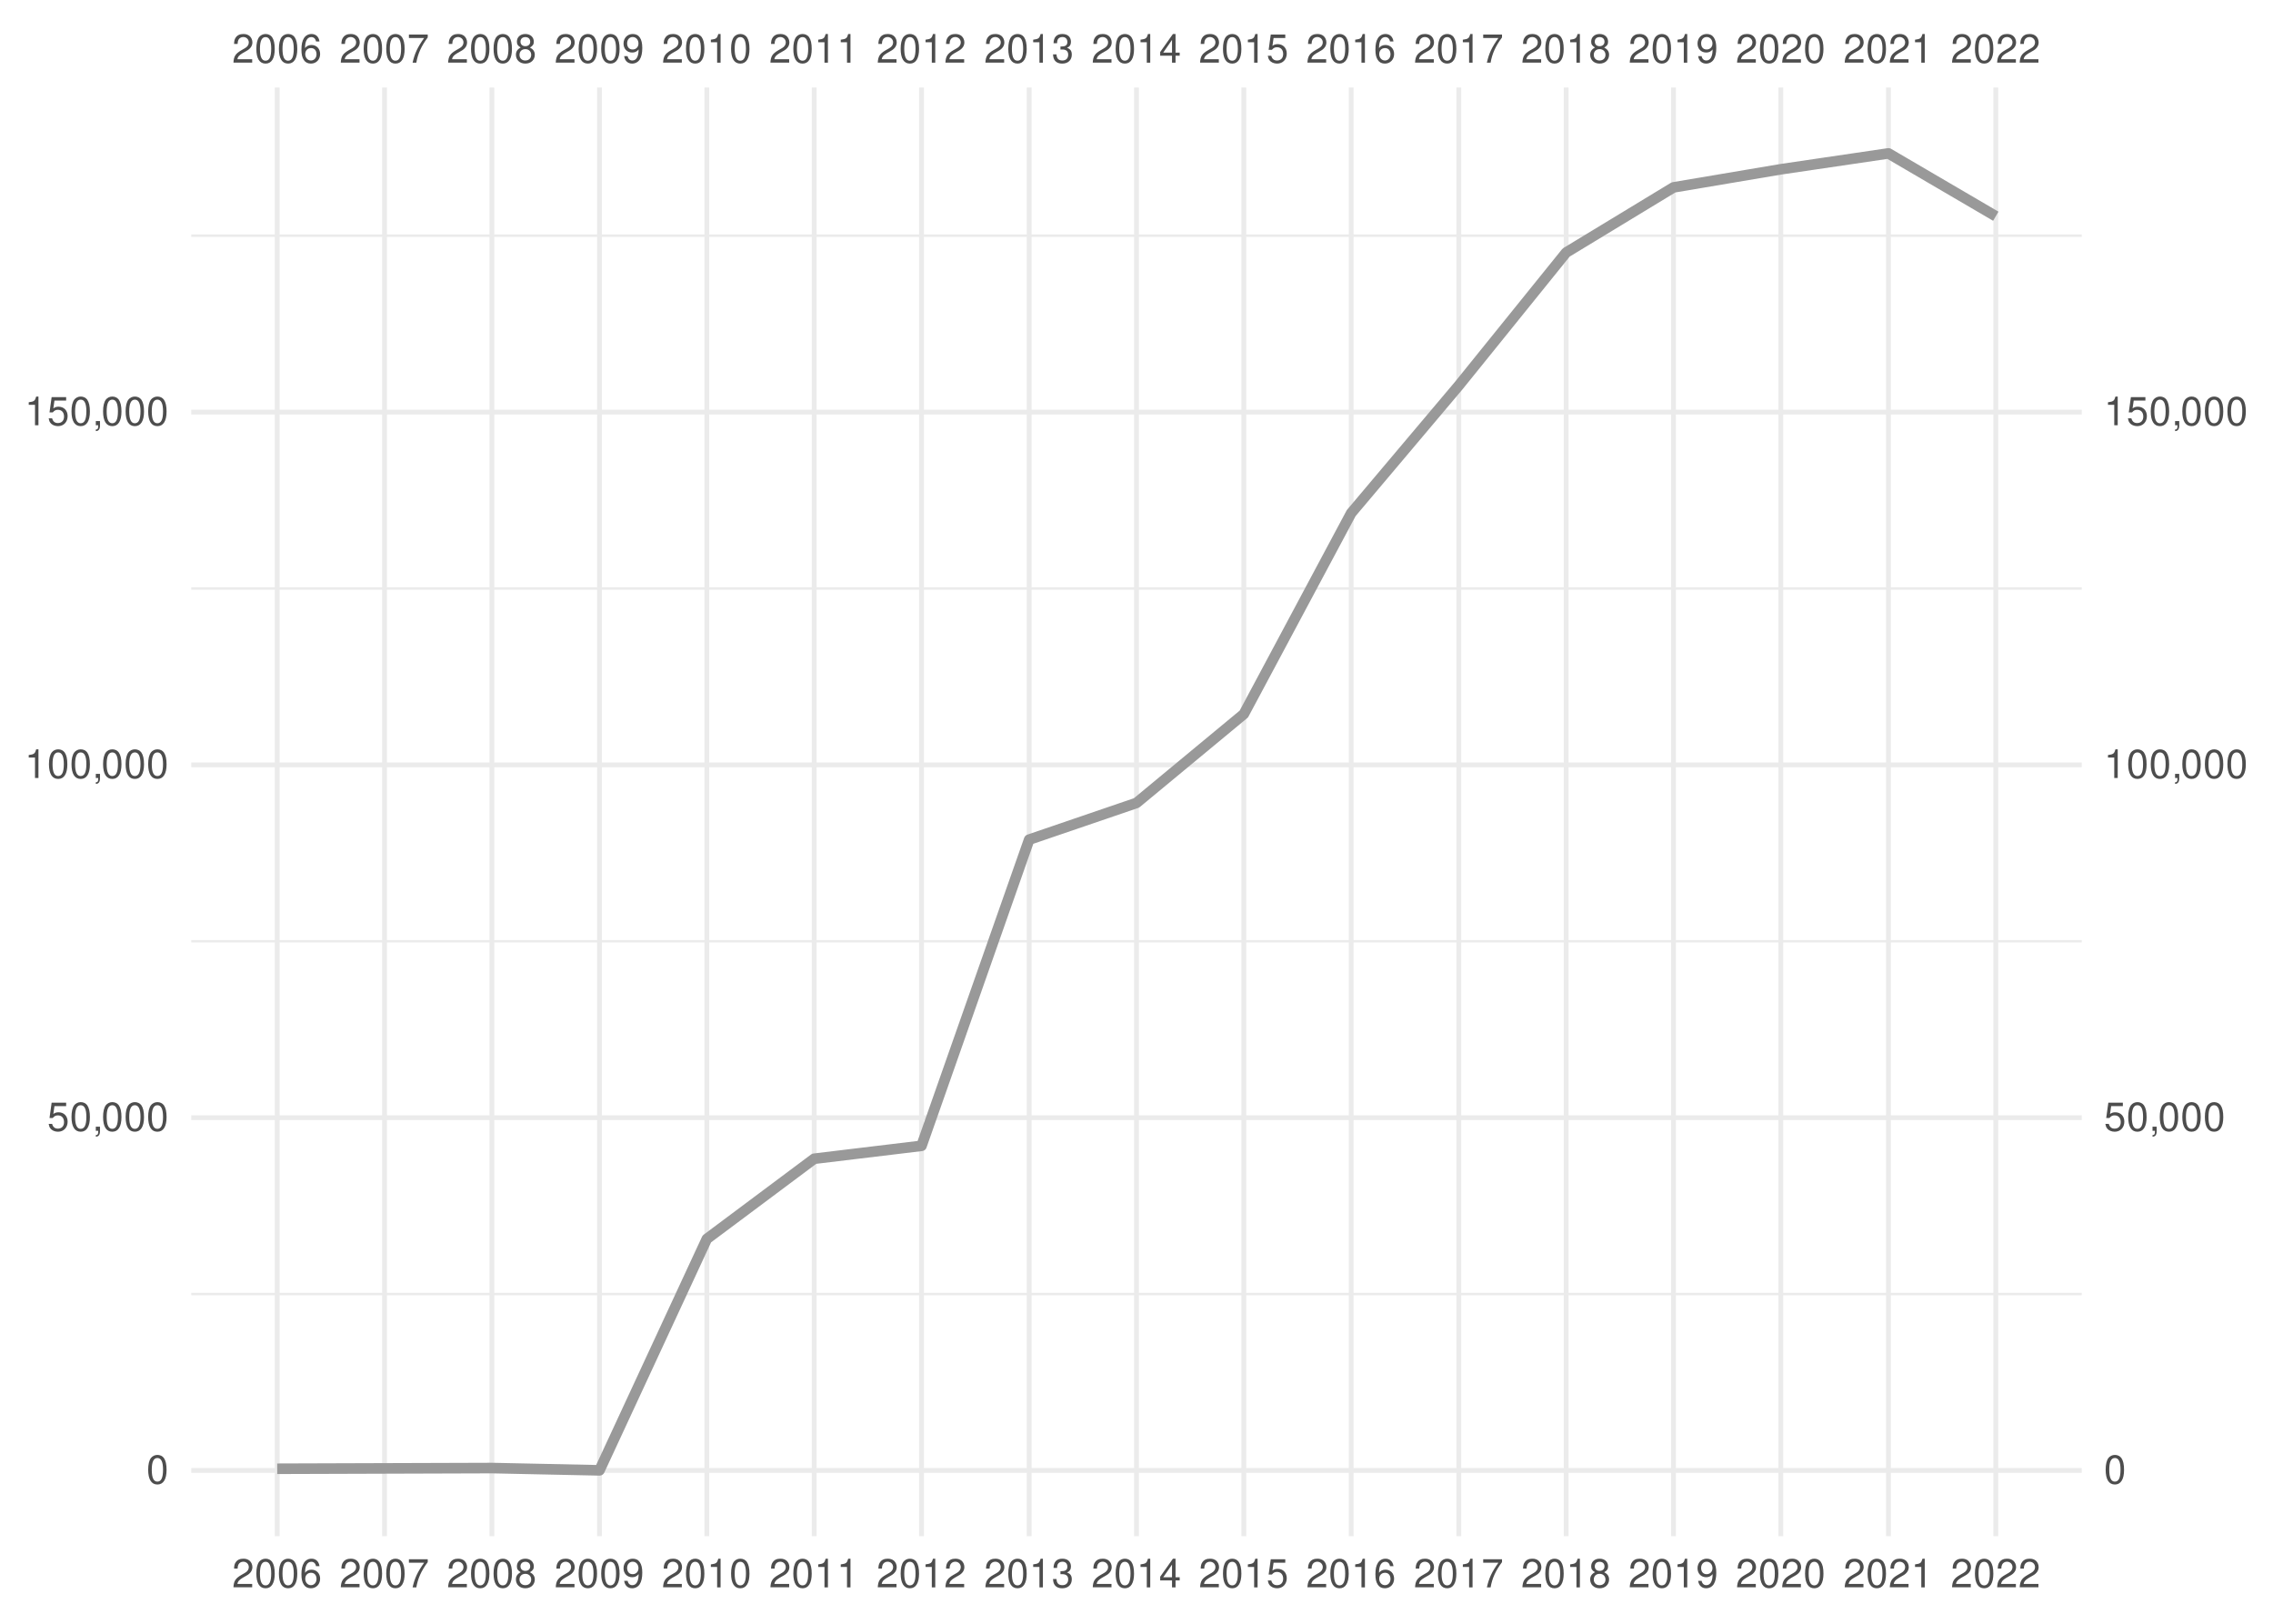
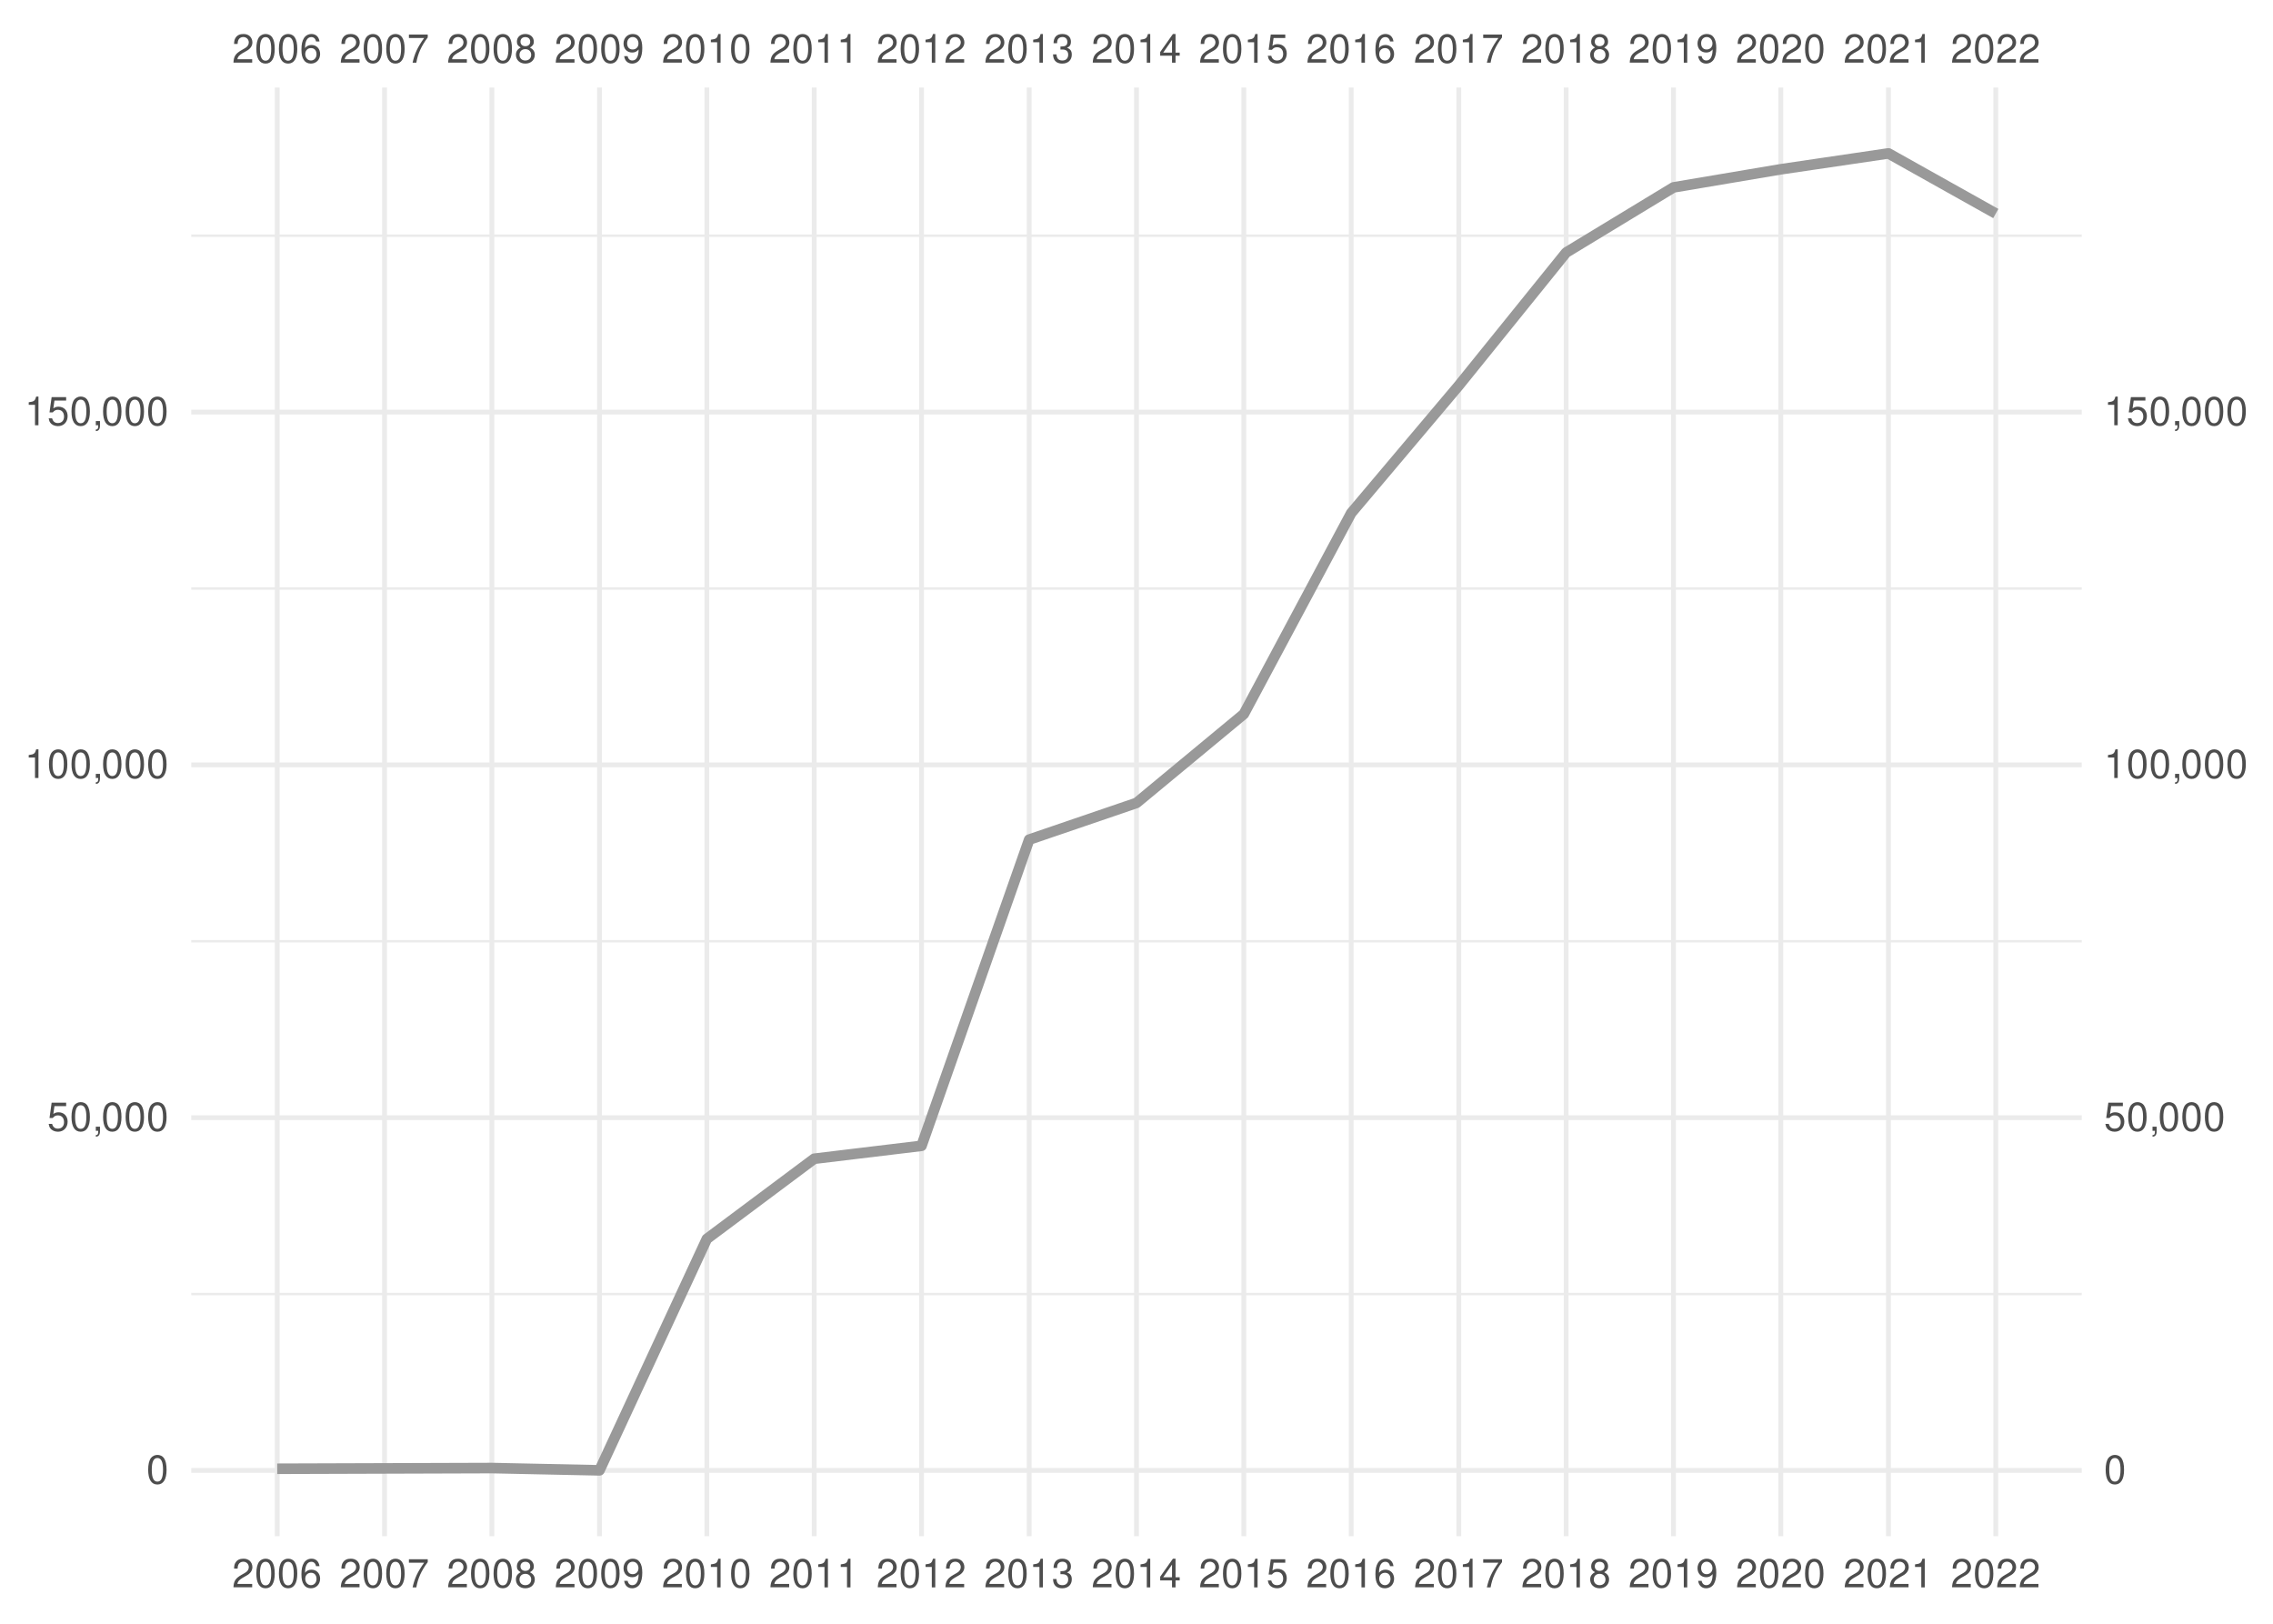
<svg xmlns="http://www.w3.org/2000/svg" xmlns:xlink="http://www.w3.org/1999/xlink" width="504pt" height="360pt" viewBox="0 0 504 360" version="1.1">
  <defs>
    <g>
      <symbol overflow="visible" id="glyph0-0">
        <path style="stroke:none;" d="" />
      </symbol>
      <symbol overflow="visible" id="glyph0-1">
        <path style="stroke:none;" d="M 4.453 -0.766 L 1.172 -0.766 C 1.25 -1.297 1.531 -1.625 2.297 -2.094 L 3.172 -2.594 C 4.047 -3.062 4.5 -3.719 4.5 -4.5 C 4.5 -5.031 4.281 -5.531 3.922 -5.875 C 3.547 -6.203 3.094 -6.359 2.5 -6.359 C 1.703 -6.359 1.125 -6.078 0.781 -5.531 C 0.547 -5.203 0.453 -4.797 0.438 -4.156 L 1.219 -4.156 C 1.234 -4.594 1.297 -4.844 1.406 -5.062 C 1.594 -5.438 2 -5.688 2.469 -5.688 C 3.172 -5.688 3.703 -5.172 3.703 -4.484 C 3.703 -3.969 3.406 -3.531 2.859 -3.219 L 2.047 -2.75 C 0.75 -2 0.375 -1.406 0.297 -0.016 L 4.453 -0.016 Z M 4.453 -0.766 " />
      </symbol>
      <symbol overflow="visible" id="glyph0-2">
        <path style="stroke:none;" d="M 2.422 -6.359 C 1.844 -6.359 1.312 -6.094 0.984 -5.672 C 0.578 -5.109 0.375 -4.25 0.375 -3.078 C 0.375 -0.938 1.078 0.203 2.422 0.203 C 3.734 0.203 4.453 -0.938 4.453 -3.031 C 4.453 -4.25 4.266 -5.078 3.859 -5.672 C 3.531 -6.109 3.016 -6.359 2.422 -6.359 Z M 2.422 -5.672 C 3.25 -5.672 3.672 -4.828 3.672 -3.094 C 3.672 -1.281 3.266 -0.438 2.406 -0.438 C 1.578 -0.438 1.172 -1.312 1.172 -3.062 C 1.172 -4.828 1.578 -5.672 2.422 -5.672 Z M 2.422 -5.672 " />
      </symbol>
      <symbol overflow="visible" id="glyph0-3">
        <path style="stroke:none;" d="M 4.375 -4.703 C 4.234 -5.75 3.562 -6.359 2.609 -6.359 C 1.922 -6.359 1.312 -6.031 0.938 -5.453 C 0.547 -4.828 0.375 -4.062 0.375 -2.906 C 0.375 -1.828 0.531 -1.156 0.906 -0.594 C 1.234 -0.078 1.781 0.203 2.469 0.203 C 3.656 0.203 4.516 -0.688 4.516 -1.922 C 4.516 -3.094 3.719 -3.922 2.609 -3.922 C 1.984 -3.922 1.5 -3.688 1.172 -3.234 C 1.172 -4.797 1.672 -5.672 2.562 -5.672 C 3.109 -5.672 3.484 -5.328 3.609 -4.703 Z M 2.5 -3.234 C 3.25 -3.234 3.719 -2.703 3.719 -1.859 C 3.719 -1.062 3.188 -0.484 2.484 -0.484 C 1.766 -0.484 1.219 -1.094 1.219 -1.906 C 1.219 -2.688 1.734 -3.234 2.5 -3.234 Z M 2.5 -3.234 " />
      </symbol>
      <symbol overflow="visible" id="glyph0-4">
        <path style="stroke:none;" d="M 4.578 -6.234 L 0.406 -6.234 L 0.406 -5.469 L 3.781 -5.469 C 2.281 -3.359 1.688 -2.047 1.219 0 L 2.047 0 C 2.391 -2 3.172 -3.719 4.578 -5.594 Z M 4.578 -6.234 " />
      </symbol>
      <symbol overflow="visible" id="glyph0-5">
        <path style="stroke:none;" d="M 3.438 -3.359 C 4.094 -3.75 4.297 -4.062 4.297 -4.656 C 4.297 -5.672 3.531 -6.359 2.422 -6.359 C 1.312 -6.359 0.547 -5.672 0.547 -4.672 C 0.547 -4.062 0.75 -3.75 1.391 -3.359 C 0.672 -2.984 0.328 -2.469 0.328 -1.766 C 0.328 -0.609 1.172 0.203 2.422 0.203 C 3.656 0.203 4.516 -0.609 4.516 -1.766 C 4.516 -2.469 4.156 -2.984 3.438 -3.359 Z M 2.422 -5.672 C 3.078 -5.672 3.5 -5.281 3.5 -4.641 C 3.5 -4.047 3.062 -3.656 2.422 -3.656 C 1.766 -3.656 1.344 -4.047 1.344 -4.656 C 1.344 -5.281 1.766 -5.672 2.422 -5.672 Z M 2.422 -3 C 3.188 -3 3.719 -2.484 3.719 -1.75 C 3.719 -0.984 3.203 -0.484 2.406 -0.484 C 1.641 -0.484 1.125 -1 1.125 -1.734 C 1.125 -2.5 1.641 -3 2.422 -3 Z M 2.422 -3 " />
      </symbol>
      <symbol overflow="visible" id="glyph0-6">
        <path style="stroke:none;" d="M 0.469 -1.453 C 0.609 -0.406 1.281 0.203 2.234 0.203 C 2.922 0.203 3.547 -0.125 3.922 -0.703 C 4.297 -1.328 4.484 -2.109 4.484 -3.25 C 4.484 -4.328 4.312 -5 3.953 -5.562 C 3.609 -6.094 3.062 -6.359 2.375 -6.359 C 1.188 -6.359 0.328 -5.469 0.328 -4.234 C 0.328 -3.062 1.125 -2.25 2.25 -2.25 C 2.844 -2.25 3.281 -2.453 3.672 -2.938 C 3.672 -1.359 3.172 -0.484 2.281 -0.484 C 1.734 -0.484 1.359 -0.828 1.234 -1.453 Z M 2.359 -5.688 C 3.094 -5.688 3.641 -5.078 3.641 -4.25 C 3.641 -3.469 3.109 -2.922 2.344 -2.922 C 1.594 -2.922 1.125 -3.453 1.125 -4.297 C 1.125 -5.109 1.641 -5.688 2.359 -5.688 Z M 2.359 -5.688 " />
      </symbol>
      <symbol overflow="visible" id="glyph0-7">
        <path style="stroke:none;" d="M 2.281 -4.531 L 2.281 0 L 3.047 0 L 3.047 -6.359 L 2.547 -6.359 C 2.266 -5.391 2.094 -5.25 0.891 -5.094 L 0.891 -4.531 Z M 2.281 -4.531 " />
      </symbol>
      <symbol overflow="visible" id="glyph0-8">
        <path style="stroke:none;" d="M 1.938 -2.922 L 2.359 -2.922 C 3.203 -2.922 3.656 -2.531 3.656 -1.766 C 3.656 -0.969 3.172 -0.484 2.375 -0.484 C 1.516 -0.484 1.109 -0.922 1.062 -1.844 L 0.281 -1.844 C 0.312 -1.344 0.406 -1 0.547 -0.719 C 0.875 -0.109 1.484 0.203 2.344 0.203 C 3.625 0.203 4.453 -0.578 4.453 -1.781 C 4.453 -2.594 4.141 -3.031 3.391 -3.297 C 3.969 -3.531 4.266 -3.969 4.266 -4.609 C 4.266 -5.703 3.547 -6.359 2.359 -6.359 C 1.109 -6.359 0.438 -5.656 0.406 -4.312 L 1.188 -4.312 C 1.203 -4.703 1.234 -4.922 1.328 -5.109 C 1.5 -5.469 1.891 -5.688 2.375 -5.688 C 3.062 -5.688 3.469 -5.266 3.469 -4.578 C 3.469 -4.141 3.312 -3.859 2.969 -3.719 C 2.766 -3.625 2.484 -3.594 1.938 -3.578 Z M 1.938 -2.922 " />
      </symbol>
      <symbol overflow="visible" id="glyph0-9">
        <path style="stroke:none;" d="M 2.875 -1.547 L 2.875 0 L 3.656 0 L 3.656 -1.547 L 4.578 -1.547 L 4.578 -2.234 L 3.656 -2.234 L 3.656 -6.359 L 3.078 -6.359 L 0.25 -2.359 L 0.25 -1.547 Z M 2.875 -2.234 L 0.922 -2.234 L 2.875 -5.047 Z M 2.875 -2.234 " />
      </symbol>
      <symbol overflow="visible" id="glyph0-10">
        <path style="stroke:none;" d="M 4.188 -6.234 L 0.969 -6.234 L 0.5 -2.844 L 1.219 -2.844 C 1.578 -3.266 1.875 -3.422 2.359 -3.422 C 3.203 -3.422 3.719 -2.844 3.719 -1.922 C 3.719 -1.031 3.203 -0.484 2.359 -0.484 C 1.688 -0.484 1.266 -0.828 1.078 -1.531 L 0.312 -1.531 C 0.406 -1.016 0.5 -0.781 0.688 -0.547 C 1.031 -0.078 1.672 0.203 2.375 0.203 C 3.641 0.203 4.516 -0.719 4.516 -2.031 C 4.516 -3.266 3.688 -4.109 2.5 -4.109 C 2.062 -4.109 1.703 -4 1.344 -3.734 L 1.594 -5.469 L 4.188 -5.469 Z M 4.188 -6.234 " />
      </symbol>
      <symbol overflow="visible" id="glyph0-11">
        <path style="stroke:none;" d="M 0.766 -0.922 L 0.766 0 L 1.297 0 L 1.297 0.156 C 1.297 0.766 1.172 0.938 0.766 0.953 L 0.766 1.297 C 1.344 1.312 1.688 0.891 1.688 0.141 L 1.688 -0.922 Z M 0.766 -0.922 " />
      </symbol>
    </g>
    <clipPath id="clip1">
      <path d="M 42.41 286 L 461.59 286 L 461.59 288 L 42.41 288 Z M 42.41 286 " />
    </clipPath>
    <clipPath id="clip2">
      <path d="M 42.41 208 L 461.59 208 L 461.59 209 L 42.41 209 Z M 42.41 208 " />
    </clipPath>
    <clipPath id="clip3">
      <path d="M 42.41 130 L 461.59 130 L 461.59 131 L 42.41 131 Z M 42.41 130 " />
    </clipPath>
    <clipPath id="clip4">
      <path d="M 42.41 51 L 461.59 51 L 461.59 53 L 42.41 53 Z M 42.41 51 " />
    </clipPath>
    <clipPath id="clip5">
      <path d="M 42.41 325 L 461.59 325 L 461.59 327 L 42.41 327 Z M 42.41 325 " />
    </clipPath>
    <clipPath id="clip6">
      <path d="M 42.41 247 L 461.59 247 L 461.59 249 L 42.41 249 Z M 42.41 247 " />
    </clipPath>
    <clipPath id="clip7">
      <path d="M 42.41 169 L 461.59 169 L 461.59 171 L 42.41 171 Z M 42.41 169 " />
    </clipPath>
    <clipPath id="clip8">
      <path d="M 42.41 90 L 461.59 90 L 461.59 92 L 42.41 92 Z M 42.41 90 " />
    </clipPath>
    <clipPath id="clip9">
      <path d="M 60 19.41 L 62 19.41 L 62 340.59 L 60 340.59 Z M 60 19.41 " />
    </clipPath>
    <clipPath id="clip10">
      <path d="M 84 19.41 L 86 19.41 L 86 340.59 L 84 340.59 Z M 84 19.41 " />
    </clipPath>
    <clipPath id="clip11">
      <path d="M 108 19.41 L 110 19.41 L 110 340.59 L 108 340.59 Z M 108 19.41 " />
    </clipPath>
    <clipPath id="clip12">
      <path d="M 132 19.41 L 134 19.41 L 134 340.59 L 132 340.59 Z M 132 19.41 " />
    </clipPath>
    <clipPath id="clip13">
      <path d="M 156 19.41 L 158 19.41 L 158 340.59 L 156 340.59 Z M 156 19.41 " />
    </clipPath>
    <clipPath id="clip14">
      <path d="M 179 19.41 L 182 19.41 L 182 340.59 L 179 340.59 Z M 179 19.41 " />
    </clipPath>
    <clipPath id="clip15">
      <path d="M 203 19.41 L 205 19.41 L 205 340.59 L 203 340.59 Z M 203 19.41 " />
    </clipPath>
    <clipPath id="clip16">
      <path d="M 227 19.41 L 229 19.41 L 229 340.59 L 227 340.59 Z M 227 19.41 " />
    </clipPath>
    <clipPath id="clip17">
      <path d="M 251 19.41 L 253 19.41 L 253 340.59 L 251 340.59 Z M 251 19.41 " />
    </clipPath>
    <clipPath id="clip18">
      <path d="M 275 19.41 L 277 19.41 L 277 340.59 L 275 340.59 Z M 275 19.41 " />
    </clipPath>
    <clipPath id="clip19">
      <path d="M 299 19.41 L 301 19.41 L 301 340.59 L 299 340.59 Z M 299 19.41 " />
    </clipPath>
    <clipPath id="clip20">
      <path d="M 322 19.41 L 325 19.41 L 325 340.59 L 322 340.59 Z M 322 19.41 " />
    </clipPath>
    <clipPath id="clip21">
      <path d="M 346 19.41 L 348 19.41 L 348 340.59 L 346 340.59 Z M 346 19.41 " />
    </clipPath>
    <clipPath id="clip22">
      <path d="M 370 19.41 L 372 19.41 L 372 340.59 L 370 340.59 Z M 370 19.41 " />
    </clipPath>
    <clipPath id="clip23">
      <path d="M 394 19.41 L 396 19.41 L 396 340.59 L 394 340.59 Z M 394 19.41 " />
    </clipPath>
    <clipPath id="clip24">
      <path d="M 418 19.41 L 420 19.41 L 420 340.59 L 418 340.59 Z M 418 19.41 " />
    </clipPath>
    <clipPath id="clip25">
      <path d="M 442 19.41 L 444 19.41 L 444 340.59 L 442 340.59 Z M 442 19.41 " />
    </clipPath>
  </defs>
  <g id="surface41">
    <rect x="0" y="0" width="504" height="360" style="fill:rgb(100%,100%,100%);fill-opacity:1;stroke:none;" />
    <g clip-path="url(#clip1)" clip-rule="nonzero">
      <path style="fill:none;stroke-width:0.533;stroke-linecap:butt;stroke-linejoin:round;stroke:rgb(92.157%,92.157%,92.157%);stroke-opacity:1;stroke-miterlimit:10;" d="M 42.41 286.902 L 461.59 286.902 " />
    </g>
    <g clip-path="url(#clip2)" clip-rule="nonzero">
      <path style="fill:none;stroke-width:0.533;stroke-linecap:butt;stroke-linejoin:round;stroke:rgb(92.157%,92.157%,92.157%);stroke-opacity:1;stroke-miterlimit:10;" d="M 42.41 208.688 L 461.59 208.688 " />
    </g>
    <g clip-path="url(#clip3)" clip-rule="nonzero">
      <path style="fill:none;stroke-width:0.533;stroke-linecap:butt;stroke-linejoin:round;stroke:rgb(92.157%,92.157%,92.157%);stroke-opacity:1;stroke-miterlimit:10;" d="M 42.41 130.473 L 461.59 130.473 " />
    </g>
    <g clip-path="url(#clip4)" clip-rule="nonzero">
      <path style="fill:none;stroke-width:0.533;stroke-linecap:butt;stroke-linejoin:round;stroke:rgb(92.157%,92.157%,92.157%);stroke-opacity:1;stroke-miterlimit:10;" d="M 42.41 52.258 L 461.59 52.258 " />
    </g>
    <g clip-path="url(#clip5)" clip-rule="nonzero">
      <path style="fill:none;stroke-width:1.067;stroke-linecap:butt;stroke-linejoin:round;stroke:rgb(92.157%,92.157%,92.157%);stroke-opacity:1;stroke-miterlimit:10;" d="M 42.41 326.012 L 461.59 326.012 " />
    </g>
    <g clip-path="url(#clip6)" clip-rule="nonzero">
      <path style="fill:none;stroke-width:1.067;stroke-linecap:butt;stroke-linejoin:round;stroke:rgb(92.157%,92.157%,92.157%);stroke-opacity:1;stroke-miterlimit:10;" d="M 42.41 247.797 L 461.59 247.797 " />
    </g>
    <g clip-path="url(#clip7)" clip-rule="nonzero">
      <path style="fill:none;stroke-width:1.067;stroke-linecap:butt;stroke-linejoin:round;stroke:rgb(92.157%,92.157%,92.157%);stroke-opacity:1;stroke-miterlimit:10;" d="M 42.41 169.578 L 461.59 169.578 " />
    </g>
    <g clip-path="url(#clip8)" clip-rule="nonzero">
      <path style="fill:none;stroke-width:1.067;stroke-linecap:butt;stroke-linejoin:round;stroke:rgb(92.157%,92.157%,92.157%);stroke-opacity:1;stroke-miterlimit:10;" d="M 42.41 91.363 L 461.59 91.363 " />
    </g>
    <g clip-path="url(#clip9)" clip-rule="nonzero">
      <path style="fill:none;stroke-width:1.067;stroke-linecap:butt;stroke-linejoin:round;stroke:rgb(92.157%,92.157%,92.157%);stroke-opacity:1;stroke-miterlimit:10;" d="M 61.465 340.59 L 61.465 19.41 " />
    </g>
    <g clip-path="url(#clip10)" clip-rule="nonzero">
      <path style="fill:none;stroke-width:1.067;stroke-linecap:butt;stroke-linejoin:round;stroke:rgb(92.157%,92.157%,92.157%);stroke-opacity:1;stroke-miterlimit:10;" d="M 85.266 340.59 L 85.266 19.41 " />
    </g>
    <g clip-path="url(#clip11)" clip-rule="nonzero">
      <path style="fill:none;stroke-width:1.067;stroke-linecap:butt;stroke-linejoin:round;stroke:rgb(92.157%,92.157%,92.157%);stroke-opacity:1;stroke-miterlimit:10;" d="M 109.066 340.59 L 109.066 19.41 " />
    </g>
    <g clip-path="url(#clip12)" clip-rule="nonzero">
      <path style="fill:none;stroke-width:1.067;stroke-linecap:butt;stroke-linejoin:round;stroke:rgb(92.157%,92.157%,92.157%);stroke-opacity:1;stroke-miterlimit:10;" d="M 132.93 340.59 L 132.93 19.41 " />
    </g>
    <g clip-path="url(#clip13)" clip-rule="nonzero">
      <path style="fill:none;stroke-width:1.067;stroke-linecap:butt;stroke-linejoin:round;stroke:rgb(92.157%,92.157%,92.157%);stroke-opacity:1;stroke-miterlimit:10;" d="M 156.73 340.59 L 156.73 19.41 " />
    </g>
    <g clip-path="url(#clip14)" clip-rule="nonzero">
      <path style="fill:none;stroke-width:1.067;stroke-linecap:butt;stroke-linejoin:round;stroke:rgb(92.157%,92.157%,92.157%);stroke-opacity:1;stroke-miterlimit:10;" d="M 180.531 340.59 L 180.531 19.41 " />
    </g>
    <g clip-path="url(#clip15)" clip-rule="nonzero">
      <path style="fill:none;stroke-width:1.067;stroke-linecap:butt;stroke-linejoin:round;stroke:rgb(92.157%,92.157%,92.157%);stroke-opacity:1;stroke-miterlimit:10;" d="M 204.332 340.59 L 204.332 19.41 " />
    </g>
    <g clip-path="url(#clip16)" clip-rule="nonzero">
      <path style="fill:none;stroke-width:1.067;stroke-linecap:butt;stroke-linejoin:round;stroke:rgb(92.157%,92.157%,92.157%);stroke-opacity:1;stroke-miterlimit:10;" d="M 228.199 340.59 L 228.199 19.41 " />
    </g>
    <g clip-path="url(#clip17)" clip-rule="nonzero">
      <path style="fill:none;stroke-width:1.067;stroke-linecap:butt;stroke-linejoin:round;stroke:rgb(92.157%,92.157%,92.157%);stroke-opacity:1;stroke-miterlimit:10;" d="M 252 340.59 L 252 19.41 " />
    </g>
    <g clip-path="url(#clip18)" clip-rule="nonzero">
      <path style="fill:none;stroke-width:1.067;stroke-linecap:butt;stroke-linejoin:round;stroke:rgb(92.157%,92.157%,92.157%);stroke-opacity:1;stroke-miterlimit:10;" d="M 275.801 340.59 L 275.801 19.41 " />
    </g>
    <g clip-path="url(#clip19)" clip-rule="nonzero">
      <path style="fill:none;stroke-width:1.067;stroke-linecap:butt;stroke-linejoin:round;stroke:rgb(92.157%,92.157%,92.157%);stroke-opacity:1;stroke-miterlimit:10;" d="M 299.602 340.59 L 299.602 19.41 " />
    </g>
    <g clip-path="url(#clip20)" clip-rule="nonzero">
      <path style="fill:none;stroke-width:1.067;stroke-linecap:butt;stroke-linejoin:round;stroke:rgb(92.157%,92.157%,92.157%);stroke-opacity:1;stroke-miterlimit:10;" d="M 323.469 340.59 L 323.469 19.41 " />
    </g>
    <g clip-path="url(#clip21)" clip-rule="nonzero">
      <path style="fill:none;stroke-width:1.067;stroke-linecap:butt;stroke-linejoin:round;stroke:rgb(92.157%,92.157%,92.157%);stroke-opacity:1;stroke-miterlimit:10;" d="M 347.27 340.59 L 347.27 19.41 " />
    </g>
    <g clip-path="url(#clip22)" clip-rule="nonzero">
      <path style="fill:none;stroke-width:1.067;stroke-linecap:butt;stroke-linejoin:round;stroke:rgb(92.157%,92.157%,92.157%);stroke-opacity:1;stroke-miterlimit:10;" d="M 371.07 340.59 L 371.07 19.41 " />
    </g>
    <g clip-path="url(#clip23)" clip-rule="nonzero">
      <path style="fill:none;stroke-width:1.067;stroke-linecap:butt;stroke-linejoin:round;stroke:rgb(92.157%,92.157%,92.157%);stroke-opacity:1;stroke-miterlimit:10;" d="M 394.867 340.59 L 394.867 19.41 " />
    </g>
    <g clip-path="url(#clip24)" clip-rule="nonzero">
      <path style="fill:none;stroke-width:1.067;stroke-linecap:butt;stroke-linejoin:round;stroke:rgb(92.157%,92.157%,92.157%);stroke-opacity:1;stroke-miterlimit:10;" d="M 418.734 340.59 L 418.734 19.41 " />
    </g>
    <g clip-path="url(#clip25)" clip-rule="nonzero">
      <path style="fill:none;stroke-width:1.067;stroke-linecap:butt;stroke-linejoin:round;stroke:rgb(92.157%,92.157%,92.157%);stroke-opacity:1;stroke-miterlimit:10;" d="M 442.535 340.59 L 442.535 19.41 " />
    </g>
-     <path style="fill:none;stroke-width:2.347;stroke-linecap:butt;stroke-linejoin:round;stroke:rgb(60%,60%,60%);stroke-opacity:1;stroke-miterlimit:10;" d="M 61.465 325.637 L 109.066 325.484 L 132.93 325.988 L 156.73 274.68 L 180.531 256.906 L 204.332 254.039 L 228.199 186.152 L 252 178.02 L 275.801 158.309 L 299.602 113.762 L 323.469 85.469 L 347.27 55.988 L 371.07 41.547 L 394.867 37.531 L 418.734 34.012 L 442.535 47.941 " />
+     <path style="fill:none;stroke-width:2.347;stroke-linecap:butt;stroke-linejoin:round;stroke:rgb(60%,60%,60%);stroke-opacity:1;stroke-miterlimit:10;" d="M 61.465 325.637 L 109.066 325.484 L 132.93 325.988 L 156.73 274.68 L 180.531 256.906 L 204.332 254.039 L 228.199 186.152 L 252 178.02 L 275.801 158.309 L 299.602 113.762 L 323.469 85.469 L 347.27 55.988 L 371.07 41.547 L 394.867 37.531 L 418.734 34.012 L 442.535 47.344 " />
    <g style="fill:rgb(30.196%,30.196%,30.196%);fill-opacity:1;">
      <use xlink:href="#glyph0-1" x="51.465" y="13.896" />
      <use xlink:href="#glyph0-2" x="56.465" y="13.896" />
      <use xlink:href="#glyph0-2" x="61.465" y="13.896" />
      <use xlink:href="#glyph0-3" x="66.465" y="13.896" />
    </g>
    <g style="fill:rgb(30.196%,30.196%,30.196%);fill-opacity:1;">
      <use xlink:href="#glyph0-1" x="75.266" y="13.896" />
      <use xlink:href="#glyph0-2" x="80.266" y="13.896" />
      <use xlink:href="#glyph0-2" x="85.266" y="13.896" />
      <use xlink:href="#glyph0-4" x="90.266" y="13.896" />
    </g>
    <g style="fill:rgb(30.196%,30.196%,30.196%);fill-opacity:1;">
      <use xlink:href="#glyph0-1" x="99.066" y="13.896" />
      <use xlink:href="#glyph0-2" x="104.066" y="13.896" />
      <use xlink:href="#glyph0-2" x="109.066" y="13.896" />
      <use xlink:href="#glyph0-5" x="114.066" y="13.896" />
    </g>
    <g style="fill:rgb(30.196%,30.196%,30.196%);fill-opacity:1;">
      <use xlink:href="#glyph0-1" x="122.93" y="13.896" />
      <use xlink:href="#glyph0-2" x="127.93" y="13.896" />
      <use xlink:href="#glyph0-2" x="132.93" y="13.896" />
      <use xlink:href="#glyph0-6" x="137.93" y="13.896" />
    </g>
    <g style="fill:rgb(30.196%,30.196%,30.196%);fill-opacity:1;">
      <use xlink:href="#glyph0-1" x="146.73" y="13.896" />
      <use xlink:href="#glyph0-2" x="151.73" y="13.896" />
      <use xlink:href="#glyph0-7" x="156.73" y="13.896" />
      <use xlink:href="#glyph0-2" x="161.73" y="13.896" />
    </g>
    <g style="fill:rgb(30.196%,30.196%,30.196%);fill-opacity:1;">
      <use xlink:href="#glyph0-1" x="170.531" y="13.896" />
      <use xlink:href="#glyph0-2" x="175.531" y="13.896" />
      <use xlink:href="#glyph0-7" x="180.531" y="13.896" />
      <use xlink:href="#glyph0-7" x="185.531" y="13.896" />
    </g>
    <g style="fill:rgb(30.196%,30.196%,30.196%);fill-opacity:1;">
      <use xlink:href="#glyph0-1" x="194.332" y="13.896" />
      <use xlink:href="#glyph0-2" x="199.332" y="13.896" />
      <use xlink:href="#glyph0-7" x="204.332" y="13.896" />
      <use xlink:href="#glyph0-1" x="209.332" y="13.896" />
    </g>
    <g style="fill:rgb(30.196%,30.196%,30.196%);fill-opacity:1;">
      <use xlink:href="#glyph0-1" x="218.199" y="13.896" />
      <use xlink:href="#glyph0-2" x="223.199" y="13.896" />
      <use xlink:href="#glyph0-7" x="228.199" y="13.896" />
      <use xlink:href="#glyph0-8" x="233.199" y="13.896" />
    </g>
    <g style="fill:rgb(30.196%,30.196%,30.196%);fill-opacity:1;">
      <use xlink:href="#glyph0-1" x="242" y="13.896" />
      <use xlink:href="#glyph0-2" x="247" y="13.896" />
      <use xlink:href="#glyph0-7" x="252" y="13.896" />
      <use xlink:href="#glyph0-9" x="257" y="13.896" />
    </g>
    <g style="fill:rgb(30.196%,30.196%,30.196%);fill-opacity:1;">
      <use xlink:href="#glyph0-1" x="265.801" y="13.896" />
      <use xlink:href="#glyph0-2" x="270.801" y="13.896" />
      <use xlink:href="#glyph0-7" x="275.801" y="13.896" />
      <use xlink:href="#glyph0-10" x="280.801" y="13.896" />
    </g>
    <g style="fill:rgb(30.196%,30.196%,30.196%);fill-opacity:1;">
      <use xlink:href="#glyph0-1" x="289.602" y="13.896" />
      <use xlink:href="#glyph0-2" x="294.602" y="13.896" />
      <use xlink:href="#glyph0-7" x="299.602" y="13.896" />
      <use xlink:href="#glyph0-3" x="304.602" y="13.896" />
    </g>
    <g style="fill:rgb(30.196%,30.196%,30.196%);fill-opacity:1;">
      <use xlink:href="#glyph0-1" x="313.469" y="13.896" />
      <use xlink:href="#glyph0-2" x="318.469" y="13.896" />
      <use xlink:href="#glyph0-7" x="323.469" y="13.896" />
      <use xlink:href="#glyph0-4" x="328.469" y="13.896" />
    </g>
    <g style="fill:rgb(30.196%,30.196%,30.196%);fill-opacity:1;">
      <use xlink:href="#glyph0-1" x="337.27" y="13.896" />
      <use xlink:href="#glyph0-2" x="342.27" y="13.896" />
      <use xlink:href="#glyph0-7" x="347.27" y="13.896" />
      <use xlink:href="#glyph0-5" x="352.27" y="13.896" />
    </g>
    <g style="fill:rgb(30.196%,30.196%,30.196%);fill-opacity:1;">
      <use xlink:href="#glyph0-1" x="361.07" y="13.896" />
      <use xlink:href="#glyph0-2" x="366.07" y="13.896" />
      <use xlink:href="#glyph0-7" x="371.07" y="13.896" />
      <use xlink:href="#glyph0-6" x="376.07" y="13.896" />
    </g>
    <g style="fill:rgb(30.196%,30.196%,30.196%);fill-opacity:1;">
      <use xlink:href="#glyph0-1" x="384.867" y="13.896" />
      <use xlink:href="#glyph0-2" x="389.867" y="13.896" />
      <use xlink:href="#glyph0-1" x="394.867" y="13.896" />
      <use xlink:href="#glyph0-2" x="399.867" y="13.896" />
    </g>
    <g style="fill:rgb(30.196%,30.196%,30.196%);fill-opacity:1;">
      <use xlink:href="#glyph0-1" x="408.734" y="13.896" />
      <use xlink:href="#glyph0-2" x="413.734" y="13.896" />
      <use xlink:href="#glyph0-1" x="418.734" y="13.896" />
      <use xlink:href="#glyph0-7" x="423.734" y="13.896" />
    </g>
    <g style="fill:rgb(30.196%,30.196%,30.196%);fill-opacity:1;">
      <use xlink:href="#glyph0-1" x="432.535" y="13.896" />
      <use xlink:href="#glyph0-2" x="437.535" y="13.896" />
      <use xlink:href="#glyph0-1" x="442.535" y="13.896" />
      <use xlink:href="#glyph0-1" x="447.535" y="13.896" />
    </g>
    <g style="fill:rgb(30.196%,30.196%,30.196%);fill-opacity:1;">
      <use xlink:href="#glyph0-2" x="32.48" y="328.927" />
    </g>
    <g style="fill:rgb(30.196%,30.196%,30.196%);fill-opacity:1;">
      <use xlink:href="#glyph0-10" x="10.48" y="250.712" />
      <use xlink:href="#glyph0-2" x="15.48" y="250.712" />
      <use xlink:href="#glyph0-11" x="20.48" y="250.712" />
      <use xlink:href="#glyph0-2" x="22.48" y="250.712" />
      <use xlink:href="#glyph0-2" x="27.48" y="250.712" />
      <use xlink:href="#glyph0-2" x="32.48" y="250.712" />
    </g>
    <g style="fill:rgb(30.196%,30.196%,30.196%);fill-opacity:1;">
      <use xlink:href="#glyph0-7" x="5.48" y="172.493" />
      <use xlink:href="#glyph0-2" x="10.48" y="172.493" />
      <use xlink:href="#glyph0-2" x="15.48" y="172.493" />
      <use xlink:href="#glyph0-11" x="20.48" y="172.493" />
      <use xlink:href="#glyph0-2" x="22.48" y="172.493" />
      <use xlink:href="#glyph0-2" x="27.48" y="172.493" />
      <use xlink:href="#glyph0-2" x="32.48" y="172.493" />
    </g>
    <g style="fill:rgb(30.196%,30.196%,30.196%);fill-opacity:1;">
      <use xlink:href="#glyph0-7" x="5.48" y="94.278" />
      <use xlink:href="#glyph0-10" x="10.48" y="94.278" />
      <use xlink:href="#glyph0-2" x="15.48" y="94.278" />
      <use xlink:href="#glyph0-11" x="20.48" y="94.278" />
      <use xlink:href="#glyph0-2" x="22.48" y="94.278" />
      <use xlink:href="#glyph0-2" x="27.48" y="94.278" />
      <use xlink:href="#glyph0-2" x="32.48" y="94.278" />
    </g>
    <g style="fill:rgb(30.196%,30.196%,30.196%);fill-opacity:1;">
      <use xlink:href="#glyph0-2" x="466.52" y="328.927" />
    </g>
    <g style="fill:rgb(30.196%,30.196%,30.196%);fill-opacity:1;">
      <use xlink:href="#glyph0-10" x="466.52" y="250.712" />
      <use xlink:href="#glyph0-2" x="471.52" y="250.712" />
      <use xlink:href="#glyph0-11" x="476.52" y="250.712" />
      <use xlink:href="#glyph0-2" x="478.52" y="250.712" />
      <use xlink:href="#glyph0-2" x="483.52" y="250.712" />
      <use xlink:href="#glyph0-2" x="488.52" y="250.712" />
    </g>
    <g style="fill:rgb(30.196%,30.196%,30.196%);fill-opacity:1;">
      <use xlink:href="#glyph0-7" x="466.52" y="172.493" />
      <use xlink:href="#glyph0-2" x="471.52" y="172.493" />
      <use xlink:href="#glyph0-2" x="476.52" y="172.493" />
      <use xlink:href="#glyph0-11" x="481.52" y="172.493" />
      <use xlink:href="#glyph0-2" x="483.52" y="172.493" />
      <use xlink:href="#glyph0-2" x="488.52" y="172.493" />
      <use xlink:href="#glyph0-2" x="493.52" y="172.493" />
    </g>
    <g style="fill:rgb(30.196%,30.196%,30.196%);fill-opacity:1;">
      <use xlink:href="#glyph0-7" x="466.52" y="94.278" />
      <use xlink:href="#glyph0-10" x="471.52" y="94.278" />
      <use xlink:href="#glyph0-2" x="476.52" y="94.278" />
      <use xlink:href="#glyph0-11" x="481.52" y="94.278" />
      <use xlink:href="#glyph0-2" x="483.52" y="94.278" />
      <use xlink:href="#glyph0-2" x="488.52" y="94.278" />
      <use xlink:href="#glyph0-2" x="493.52" y="94.278" />
    </g>
    <g style="fill:rgb(30.196%,30.196%,30.196%);fill-opacity:1;">
      <use xlink:href="#glyph0-1" x="51.465" y="351.935" />
      <use xlink:href="#glyph0-2" x="56.465" y="351.935" />
      <use xlink:href="#glyph0-2" x="61.465" y="351.935" />
      <use xlink:href="#glyph0-3" x="66.465" y="351.935" />
    </g>
    <g style="fill:rgb(30.196%,30.196%,30.196%);fill-opacity:1;">
      <use xlink:href="#glyph0-1" x="75.266" y="351.935" />
      <use xlink:href="#glyph0-2" x="80.266" y="351.935" />
      <use xlink:href="#glyph0-2" x="85.266" y="351.935" />
      <use xlink:href="#glyph0-4" x="90.266" y="351.935" />
    </g>
    <g style="fill:rgb(30.196%,30.196%,30.196%);fill-opacity:1;">
      <use xlink:href="#glyph0-1" x="99.066" y="351.935" />
      <use xlink:href="#glyph0-2" x="104.066" y="351.935" />
      <use xlink:href="#glyph0-2" x="109.066" y="351.935" />
      <use xlink:href="#glyph0-5" x="114.066" y="351.935" />
    </g>
    <g style="fill:rgb(30.196%,30.196%,30.196%);fill-opacity:1;">
      <use xlink:href="#glyph0-1" x="122.93" y="351.935" />
      <use xlink:href="#glyph0-2" x="127.93" y="351.935" />
      <use xlink:href="#glyph0-2" x="132.93" y="351.935" />
      <use xlink:href="#glyph0-6" x="137.93" y="351.935" />
    </g>
    <g style="fill:rgb(30.196%,30.196%,30.196%);fill-opacity:1;">
      <use xlink:href="#glyph0-1" x="146.73" y="351.935" />
      <use xlink:href="#glyph0-2" x="151.73" y="351.935" />
      <use xlink:href="#glyph0-7" x="156.73" y="351.935" />
      <use xlink:href="#glyph0-2" x="161.73" y="351.935" />
    </g>
    <g style="fill:rgb(30.196%,30.196%,30.196%);fill-opacity:1;">
      <use xlink:href="#glyph0-1" x="170.531" y="351.935" />
      <use xlink:href="#glyph0-2" x="175.531" y="351.935" />
      <use xlink:href="#glyph0-7" x="180.531" y="351.935" />
      <use xlink:href="#glyph0-7" x="185.531" y="351.935" />
    </g>
    <g style="fill:rgb(30.196%,30.196%,30.196%);fill-opacity:1;">
      <use xlink:href="#glyph0-1" x="194.332" y="351.935" />
      <use xlink:href="#glyph0-2" x="199.332" y="351.935" />
      <use xlink:href="#glyph0-7" x="204.332" y="351.935" />
      <use xlink:href="#glyph0-1" x="209.332" y="351.935" />
    </g>
    <g style="fill:rgb(30.196%,30.196%,30.196%);fill-opacity:1;">
      <use xlink:href="#glyph0-1" x="218.199" y="351.935" />
      <use xlink:href="#glyph0-2" x="223.199" y="351.935" />
      <use xlink:href="#glyph0-7" x="228.199" y="351.935" />
      <use xlink:href="#glyph0-8" x="233.199" y="351.935" />
    </g>
    <g style="fill:rgb(30.196%,30.196%,30.196%);fill-opacity:1;">
      <use xlink:href="#glyph0-1" x="242" y="351.935" />
      <use xlink:href="#glyph0-2" x="247" y="351.935" />
      <use xlink:href="#glyph0-7" x="252" y="351.935" />
      <use xlink:href="#glyph0-9" x="257" y="351.935" />
    </g>
    <g style="fill:rgb(30.196%,30.196%,30.196%);fill-opacity:1;">
      <use xlink:href="#glyph0-1" x="265.801" y="351.935" />
      <use xlink:href="#glyph0-2" x="270.801" y="351.935" />
      <use xlink:href="#glyph0-7" x="275.801" y="351.935" />
      <use xlink:href="#glyph0-10" x="280.801" y="351.935" />
    </g>
    <g style="fill:rgb(30.196%,30.196%,30.196%);fill-opacity:1;">
      <use xlink:href="#glyph0-1" x="289.602" y="351.935" />
      <use xlink:href="#glyph0-2" x="294.602" y="351.935" />
      <use xlink:href="#glyph0-7" x="299.602" y="351.935" />
      <use xlink:href="#glyph0-3" x="304.602" y="351.935" />
    </g>
    <g style="fill:rgb(30.196%,30.196%,30.196%);fill-opacity:1;">
      <use xlink:href="#glyph0-1" x="313.469" y="351.935" />
      <use xlink:href="#glyph0-2" x="318.469" y="351.935" />
      <use xlink:href="#glyph0-7" x="323.469" y="351.935" />
      <use xlink:href="#glyph0-4" x="328.469" y="351.935" />
    </g>
    <g style="fill:rgb(30.196%,30.196%,30.196%);fill-opacity:1;">
      <use xlink:href="#glyph0-1" x="337.27" y="351.935" />
      <use xlink:href="#glyph0-2" x="342.27" y="351.935" />
      <use xlink:href="#glyph0-7" x="347.27" y="351.935" />
      <use xlink:href="#glyph0-5" x="352.27" y="351.935" />
    </g>
    <g style="fill:rgb(30.196%,30.196%,30.196%);fill-opacity:1;">
      <use xlink:href="#glyph0-1" x="361.07" y="351.935" />
      <use xlink:href="#glyph0-2" x="366.07" y="351.935" />
      <use xlink:href="#glyph0-7" x="371.07" y="351.935" />
      <use xlink:href="#glyph0-6" x="376.07" y="351.935" />
    </g>
    <g style="fill:rgb(30.196%,30.196%,30.196%);fill-opacity:1;">
      <use xlink:href="#glyph0-1" x="384.867" y="351.935" />
      <use xlink:href="#glyph0-2" x="389.867" y="351.935" />
      <use xlink:href="#glyph0-1" x="394.867" y="351.935" />
      <use xlink:href="#glyph0-2" x="399.867" y="351.935" />
    </g>
    <g style="fill:rgb(30.196%,30.196%,30.196%);fill-opacity:1;">
      <use xlink:href="#glyph0-1" x="408.734" y="351.935" />
      <use xlink:href="#glyph0-2" x="413.734" y="351.935" />
      <use xlink:href="#glyph0-1" x="418.734" y="351.935" />
      <use xlink:href="#glyph0-7" x="423.734" y="351.935" />
    </g>
    <g style="fill:rgb(30.196%,30.196%,30.196%);fill-opacity:1;">
      <use xlink:href="#glyph0-1" x="432.535" y="351.935" />
      <use xlink:href="#glyph0-2" x="437.535" y="351.935" />
      <use xlink:href="#glyph0-1" x="442.535" y="351.935" />
      <use xlink:href="#glyph0-1" x="447.535" y="351.935" />
    </g>
  </g>
</svg>
